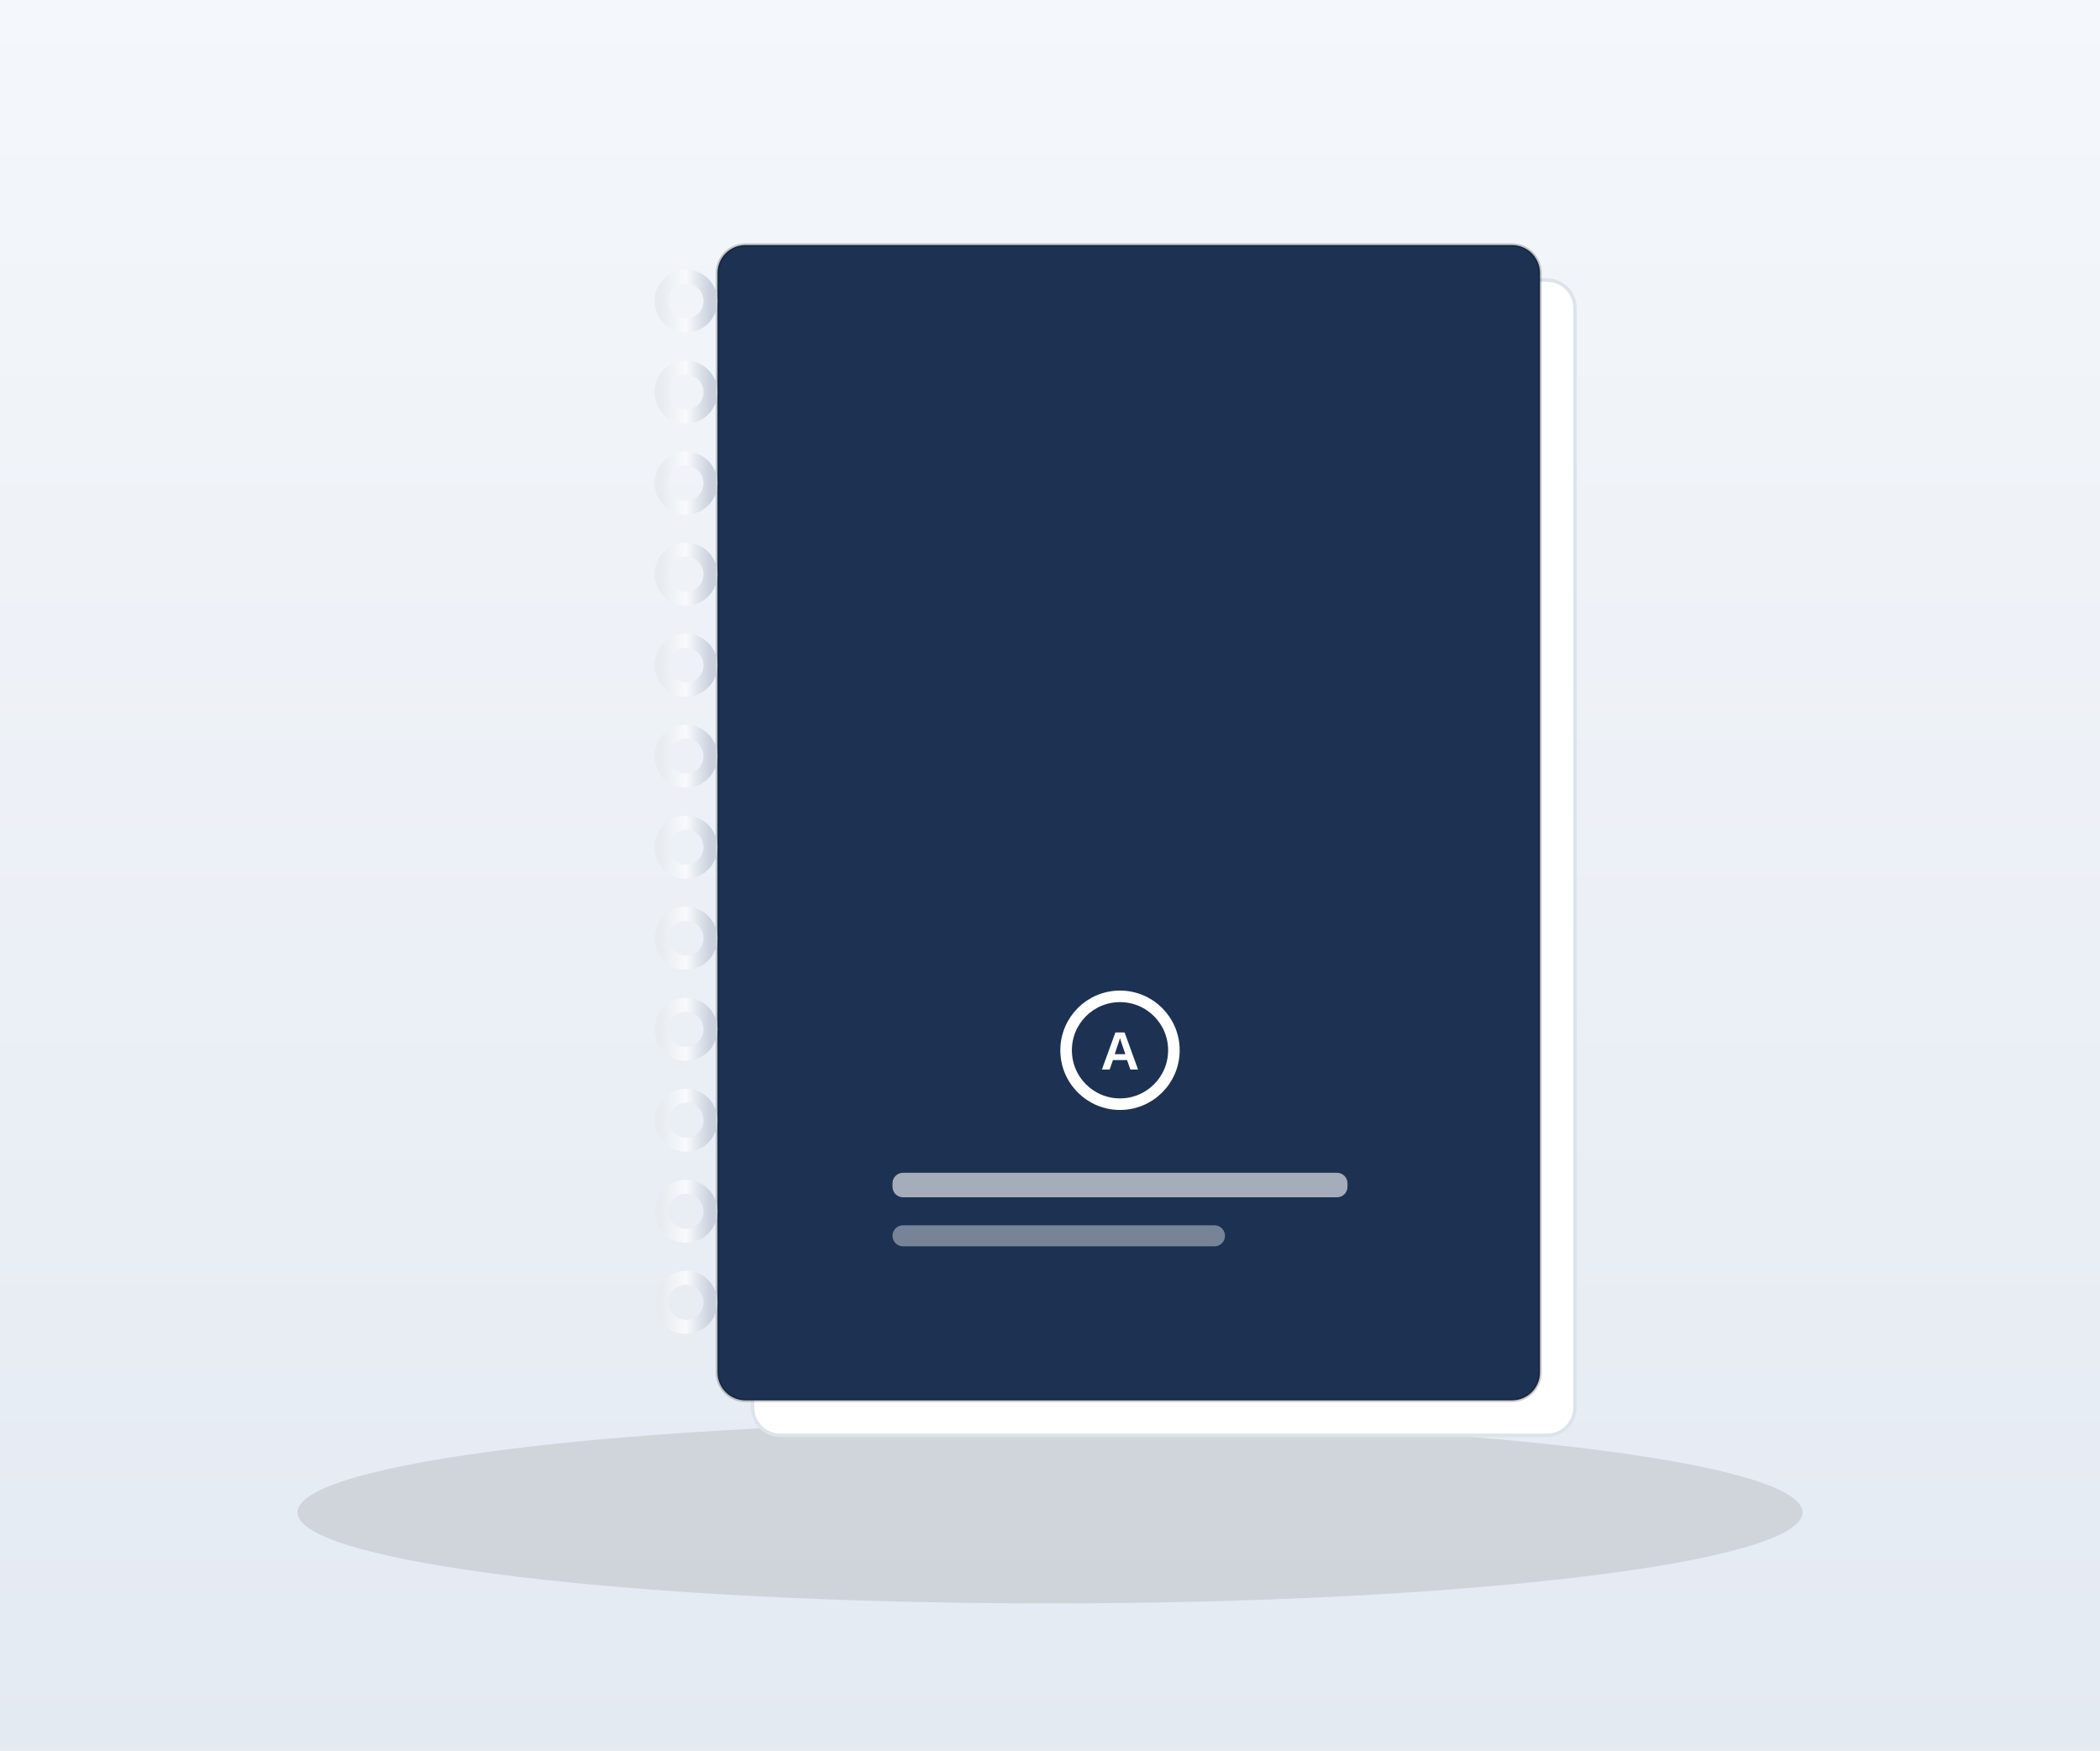
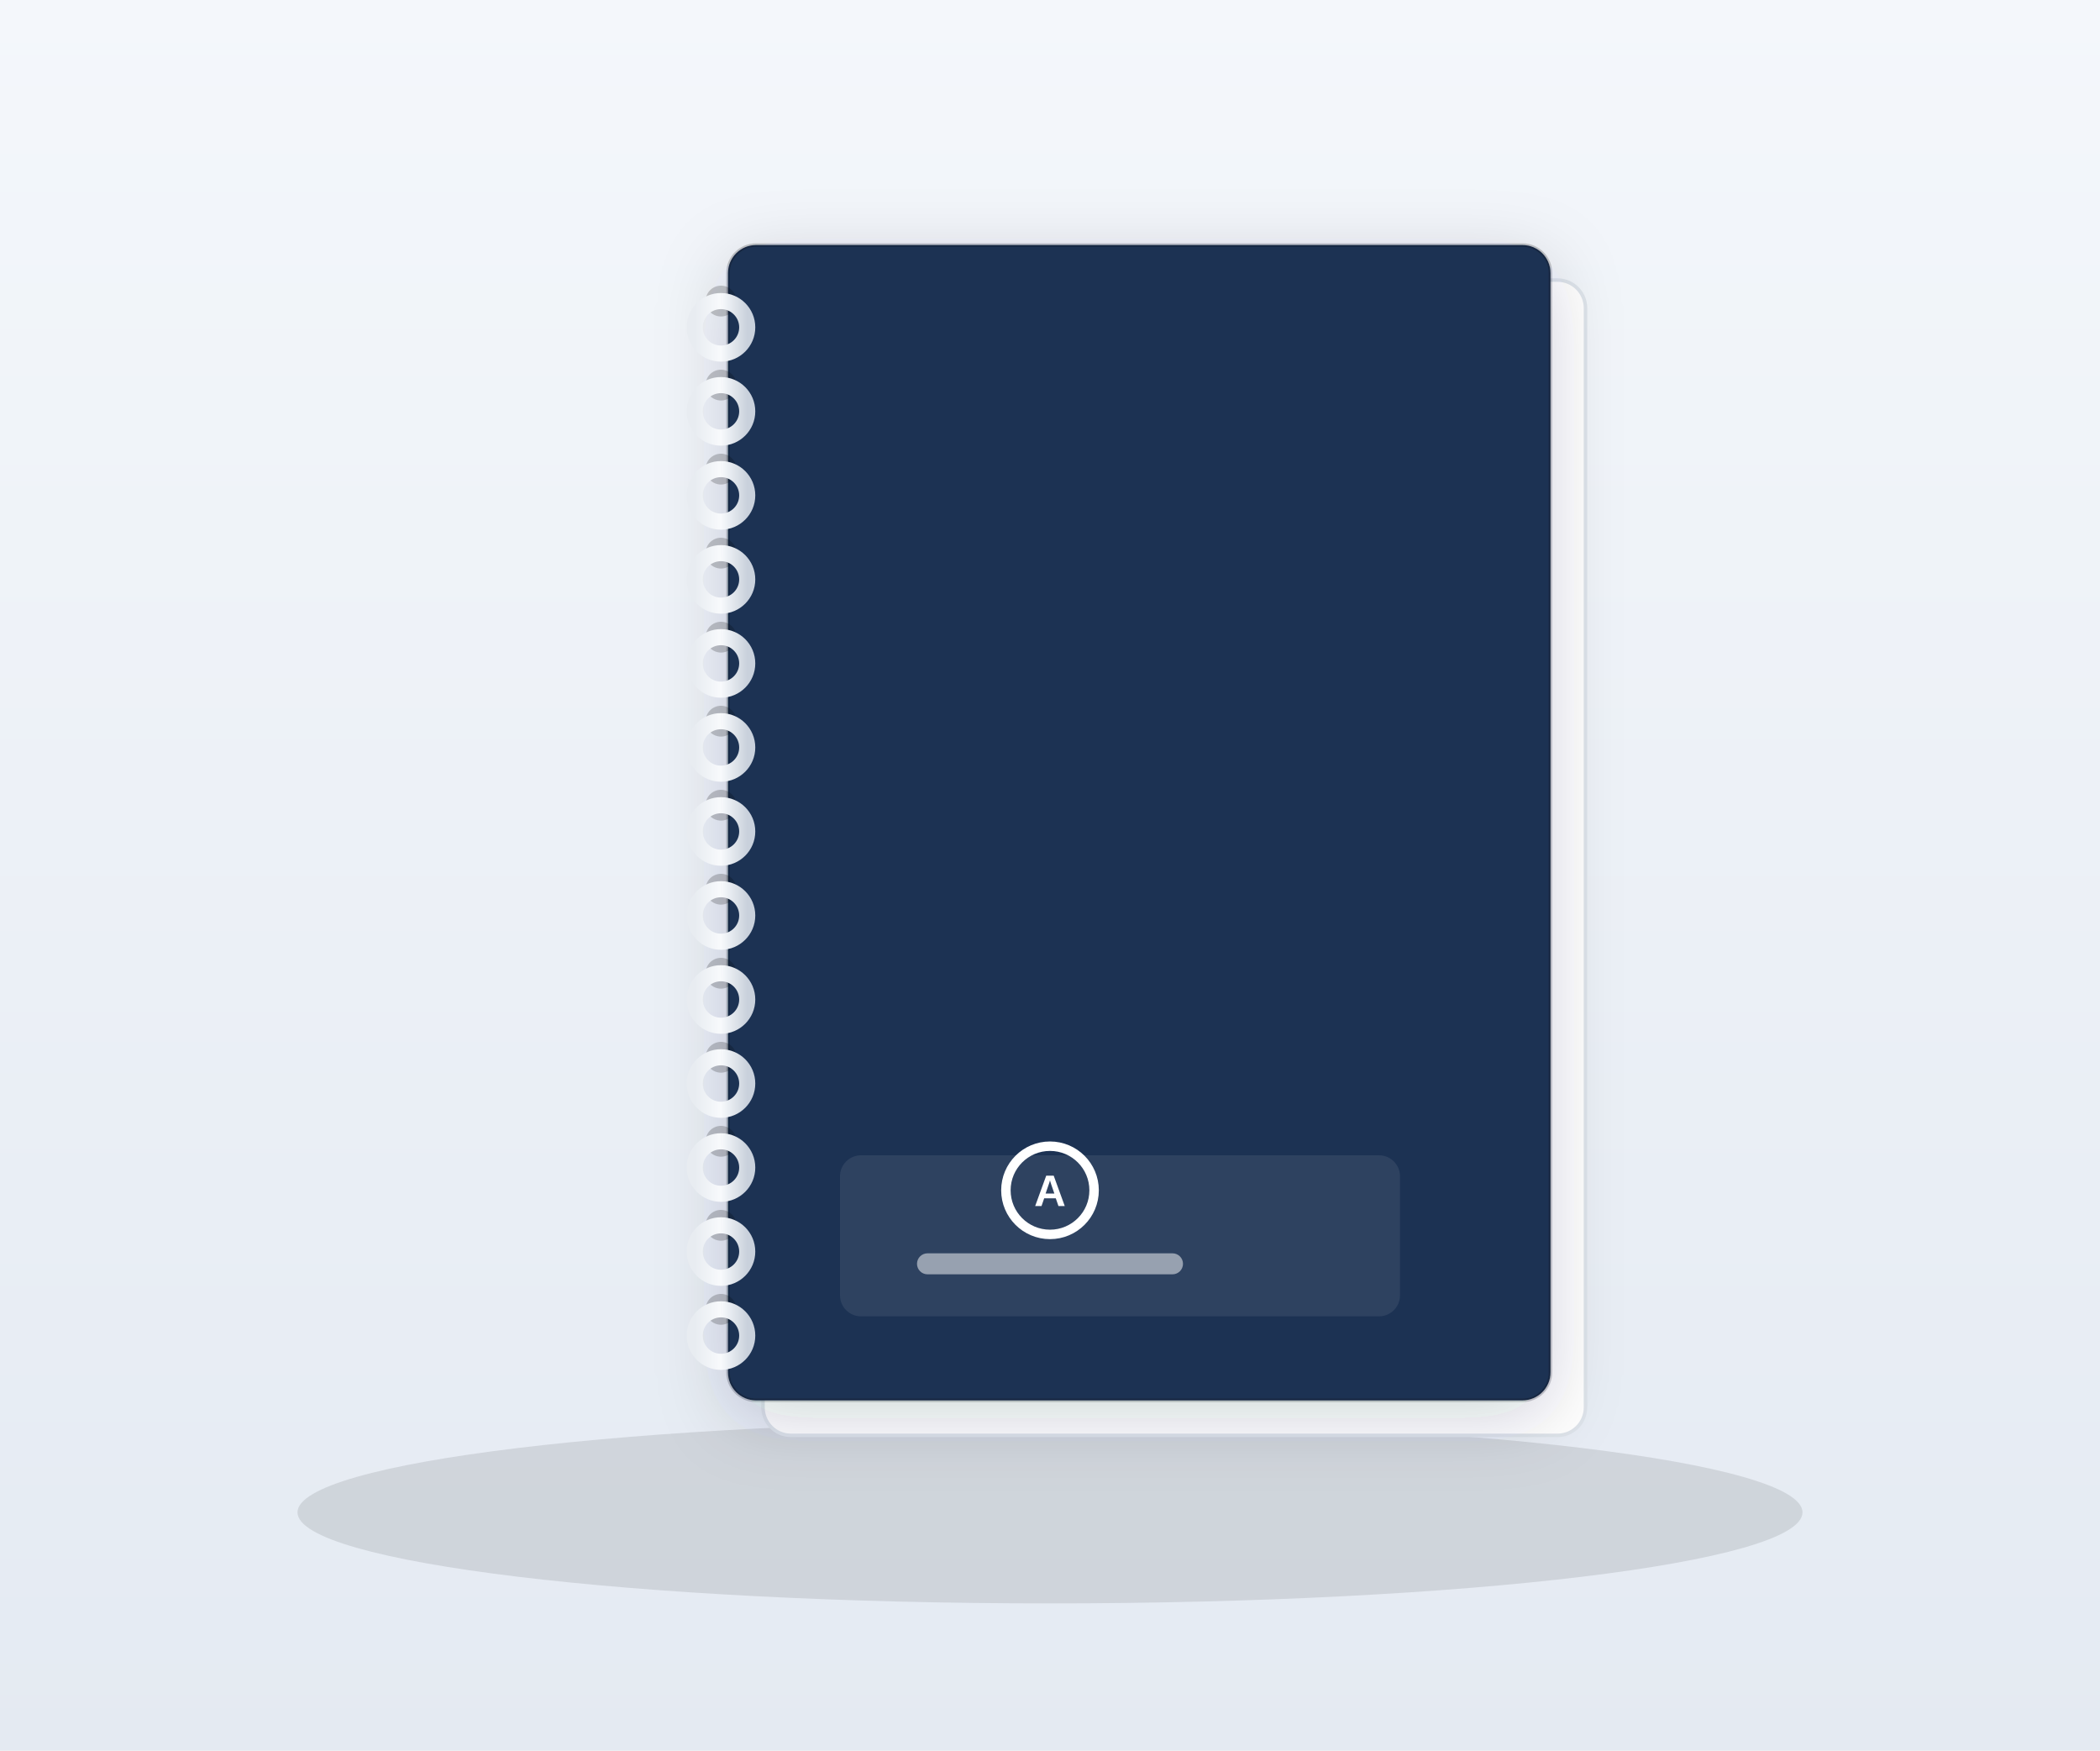
<svg xmlns="http://www.w3.org/2000/svg" viewBox="0 0 600 500">
  <defs>
    <linearGradient id="bg" x1="0" y1="0" x2="0" y2="1">
      <stop offset="0" stop-color="#f4f7fb" />
      <stop offset="1" stop-color="#e4eaf2" />
    </linearGradient>
    <linearGradient id="metal" x1="0" y1="0" x2="1" y2="0">
      <stop offset="0" stop-color="#e8ecf1" />
      <stop offset=".5" stop-color="#f8fafc" />
      <stop offset="1" stop-color="#c9d1dc" />
    </linearGradient>
  </defs>
  <rect width="600" height="500" fill="url(#bg)" />
  <ellipse cx="300" cy="432" rx="215" ry="26" fill="#000" opacity="0.1" />
-   <rect x="215" y="80" width="235" height="330" rx="8" fill="#ffffff" stroke="#dde3ea" />
-   <rect x="205" y="70" width="235" height="330" rx="8" fill="#1d3252" stroke="#00000033" />
-   <circle cx="196" cy="86" r="7" fill="none" stroke="url(#metal)" stroke-width="4" />
-   <circle cx="196" cy="112" r="7" fill="none" stroke="url(#metal)" stroke-width="4" />
-   <circle cx="196" cy="138" r="7" fill="none" stroke="url(#metal)" stroke-width="4" />
-   <circle cx="196" cy="164" r="7" fill="none" stroke="url(#metal)" stroke-width="4" />
-   <circle cx="196" cy="190" r="7" fill="none" stroke="url(#metal)" stroke-width="4" />
-   <circle cx="196" cy="216" r="7" fill="none" stroke="url(#metal)" stroke-width="4" />
-   <circle cx="196" cy="242" r="7" fill="none" stroke="url(#metal)" stroke-width="4" />
-   <circle cx="196" cy="268" r="7" fill="none" stroke="url(#metal)" stroke-width="4" />
-   <circle cx="196" cy="294" r="7" fill="none" stroke="url(#metal)" stroke-width="4" />
-   <circle cx="196" cy="320" r="7" fill="none" stroke="url(#metal)" stroke-width="4" />
-   <circle cx="196" cy="346" r="7" fill="none" stroke="url(#metal)" stroke-width="4" />
-   <circle cx="196" cy="372" r="7" fill="none" stroke="url(#metal)" stroke-width="4" />
-   <circle cx="320" cy="300" r="15.4" fill="none" stroke="#ffffff" stroke-width="3.3" />
-   <text x="320" y="305.5" text-anchor="middle" font-family="Arial" font-weight="bold" font-size="15.4" fill="#ffffff">A</text>
-   <rect x="255" y="335" width="130" height="7" rx="3" fill="#ffffff" opacity=".6" />
-   <rect x="255" y="350" width="95" height="6" rx="3" fill="#ffffff" opacity=".4" />
+   <rect x="218" y="80" width="235" height="330" rx="8" fill="#ffffff" stroke="#dde3ea" />
+   <rect x="208" y="70" width="235" height="330" rx="8" fill="#1d3252" stroke="#00000033" filter="drop-shadow(0 5px 10px rgba(15,32,56,.18))" />
+   <circle cx="206" cy="86" r="4.4" fill="#00000033" />
+   <path d="M206 86 a7.5 7.5 0 1 1 -0.01 0" fill="none" stroke="url(#metal)" stroke-width="4.6" />
+   <circle cx="206" cy="110" r="4.4" fill="#00000033" />
+   <path d="M206 110 a7.5 7.5 0 1 1 -0.01 0" fill="none" stroke="url(#metal)" stroke-width="4.6" />
+   <circle cx="206" cy="134" r="4.4" fill="#00000033" />
+   <path d="M206 134 a7.5 7.5 0 1 1 -0.01 0" fill="none" stroke="url(#metal)" stroke-width="4.6" />
+   <circle cx="206" cy="158" r="4.4" fill="#00000033" />
+   <path d="M206 158 a7.5 7.5 0 1 1 -0.01 0" fill="none" stroke="url(#metal)" stroke-width="4.6" />
+   <circle cx="206" cy="182" r="4.4" fill="#00000033" />
+   <path d="M206 182 a7.5 7.5 0 1 1 -0.01 0" fill="none" stroke="url(#metal)" stroke-width="4.6" />
+   <circle cx="206" cy="206" r="4.4" fill="#00000033" />
+   <path d="M206 206 a7.5 7.5 0 1 1 -0.01 0" fill="none" stroke="url(#metal)" stroke-width="4.6" />
+   <circle cx="206" cy="230" r="4.4" fill="#00000033" />
+   <path d="M206 230 a7.5 7.5 0 1 1 -0.01 0" fill="none" stroke="url(#metal)" stroke-width="4.6" />
+   <circle cx="206" cy="254" r="4.4" fill="#00000033" />
+   <path d="M206 254 a7.5 7.5 0 1 1 -0.01 0" fill="none" stroke="url(#metal)" stroke-width="4.6" />
+   <circle cx="206" cy="278" r="4.4" fill="#00000033" />
+   <path d="M206 278 a7.5 7.5 0 1 1 -0.01 0" fill="none" stroke="url(#metal)" stroke-width="4.6" />
+   <circle cx="206" cy="302" r="4.4" fill="#00000033" />
+   <path d="M206 302 a7.5 7.5 0 1 1 -0.01 0" fill="none" stroke="url(#metal)" stroke-width="4.6" />
+   <circle cx="206" cy="326" r="4.4" fill="#00000033" />
+   <path d="M206 326 a7.5 7.5 0 1 1 -0.01 0" fill="none" stroke="url(#metal)" stroke-width="4.6" />
+   <circle cx="206" cy="350" r="4.4" fill="#00000033" />
+   <path d="M206 350 a7.5 7.5 0 1 1 -0.01 0" fill="none" stroke="url(#metal)" stroke-width="4.6" />
+   <circle cx="206" cy="374" r="4.4" fill="#00000033" />
+   <path d="M206 374 a7.5 7.5 0 1 1 -0.01 0" fill="none" stroke="url(#metal)" stroke-width="4.6" />
+   <rect x="240" y="330" width="160" height="46" rx="6" fill="#ffffff" opacity=".08" />
+   <circle cx="300" cy="340" r="12.6" fill="none" stroke="#ffffff" stroke-width="2.7" />
+   <text x="300" y="344.5" text-anchor="middle" font-family="Arial" font-weight="bold" font-size="12.6" fill="#ffffff">A</text>
+   <rect x="262" y="358" width="76" height="6" rx="3" fill="#ffffff" opacity=".5" />
</svg>
